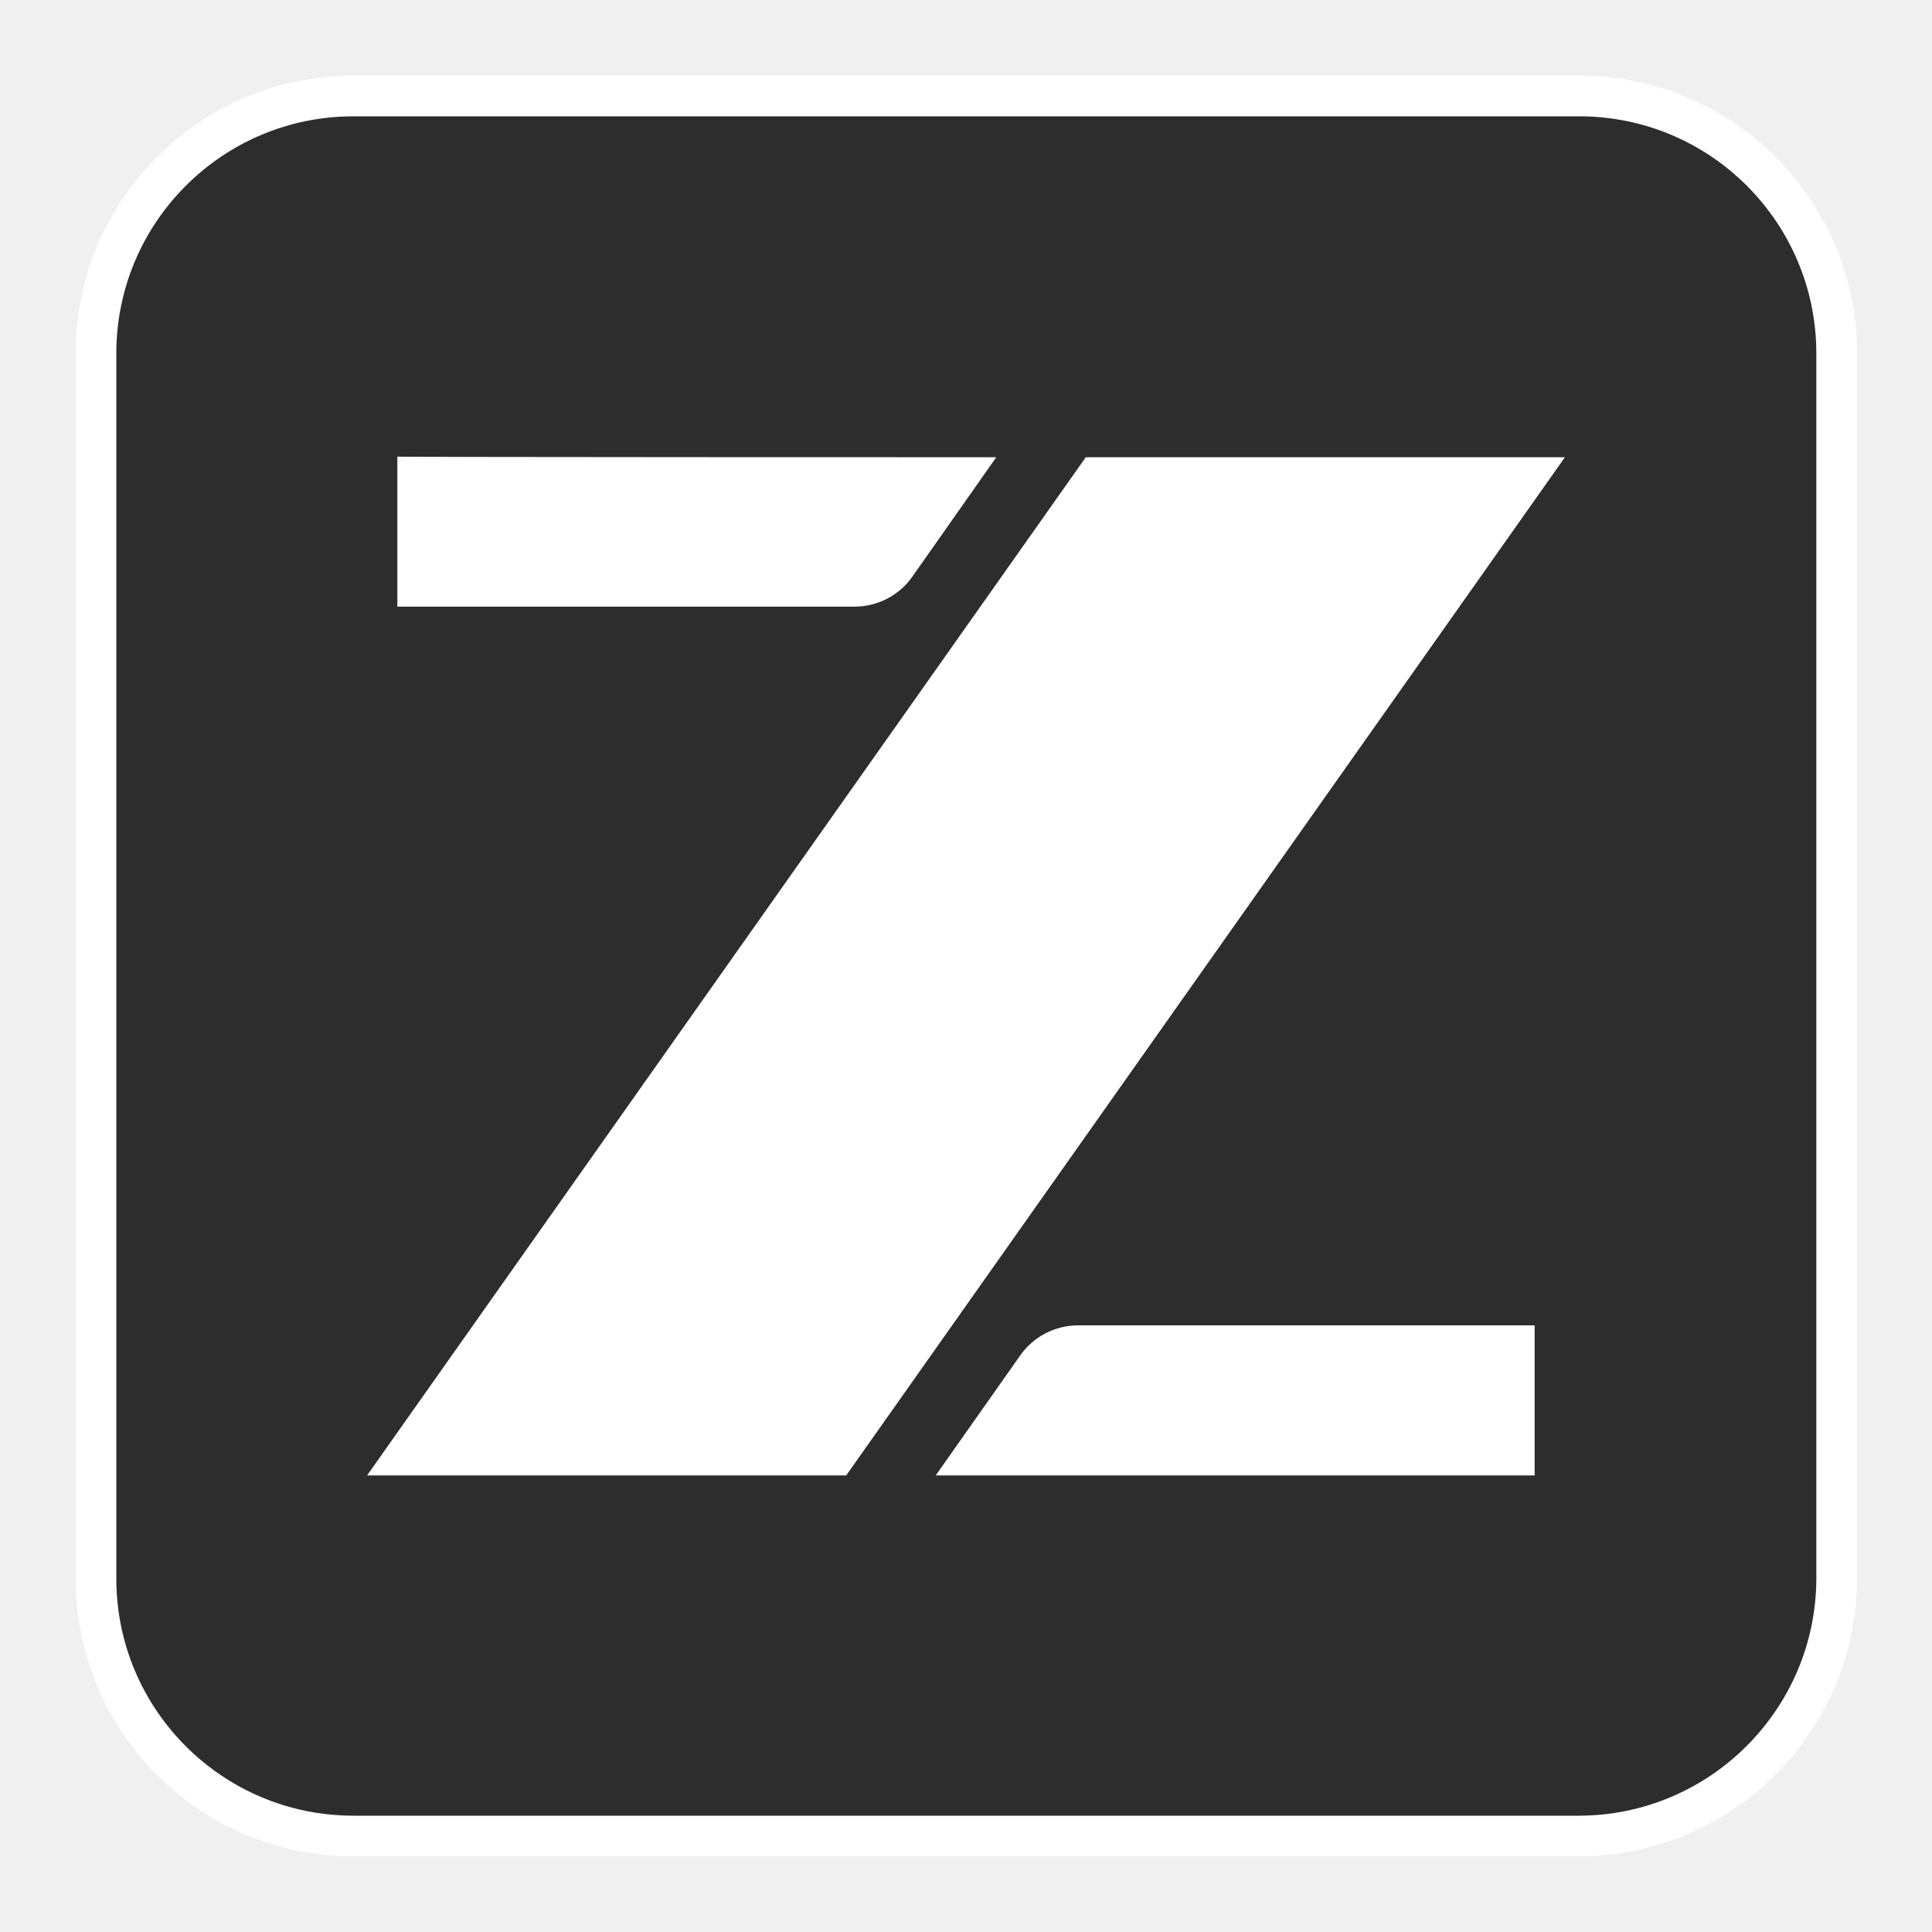
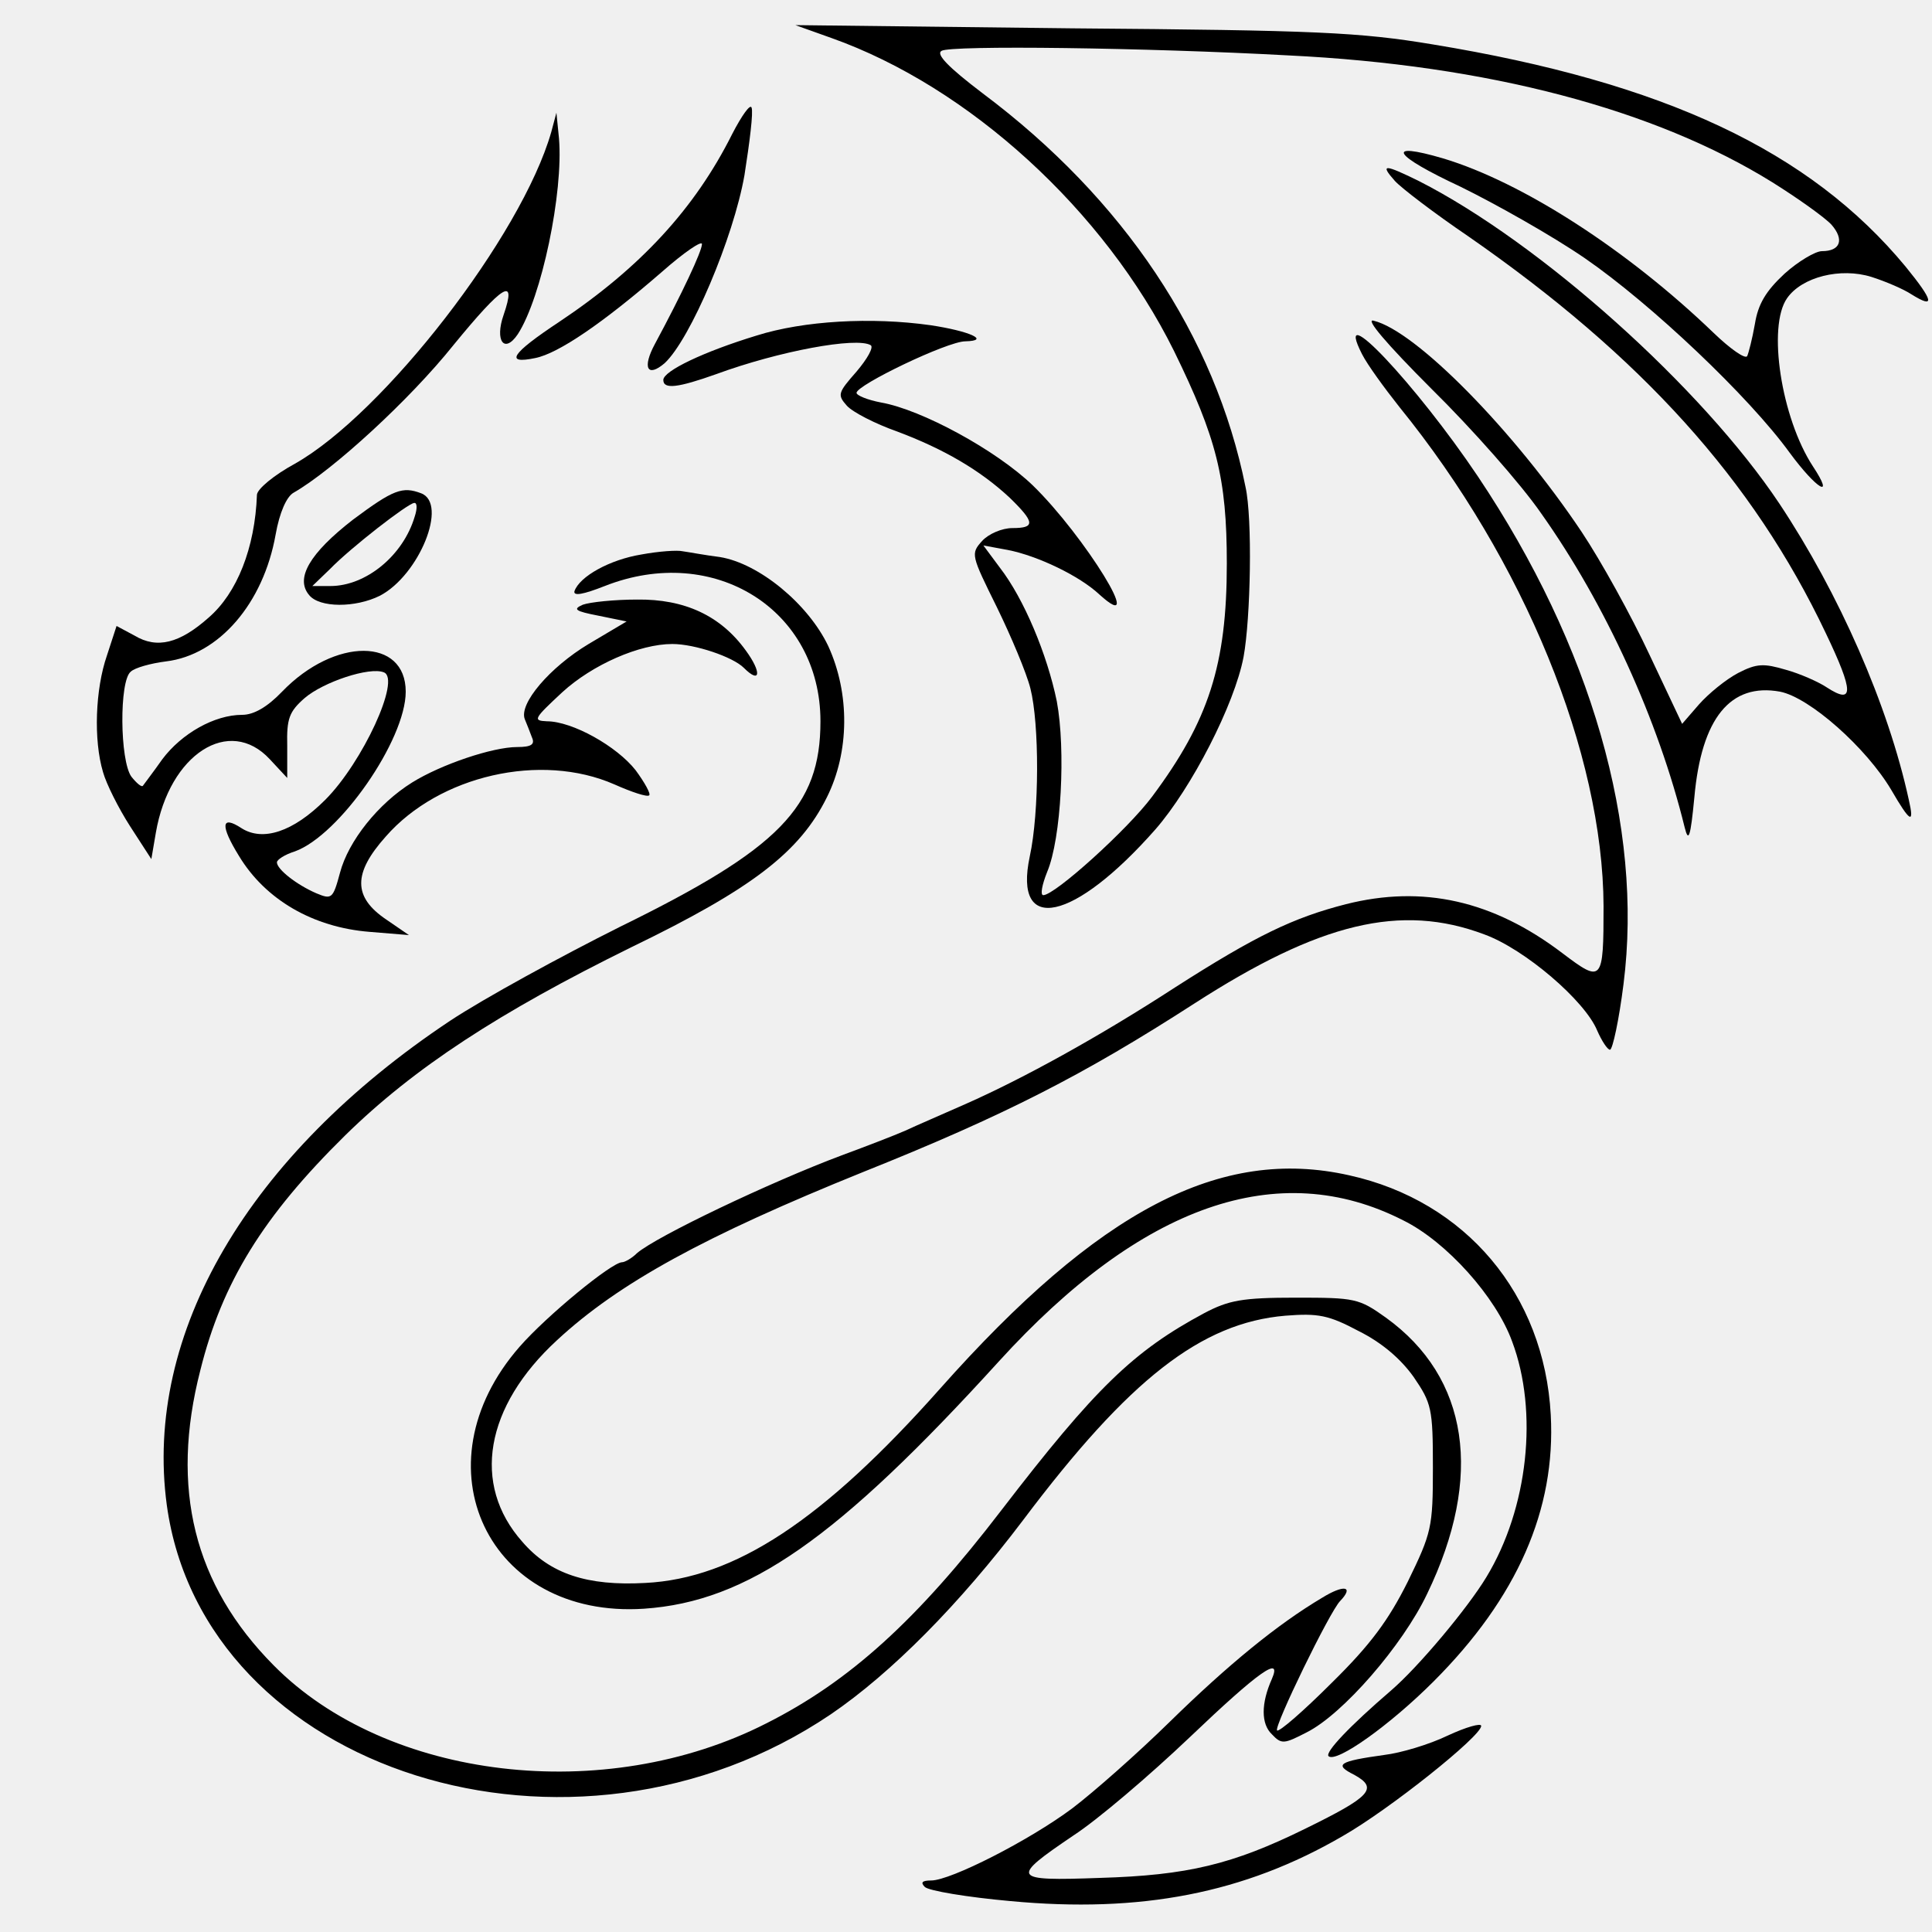
- <svg xmlns="http://www.w3.org/2000/svg" version="1.1" x="0px" y="0px" viewBox="0 0 30 30" style="enable-background:new 0 0 30 30;" xml:space="preserve">
-   <defs>
-     <style type="text/css">
-     .st194{fill:#2D2D2D;stroke:#FFFFFF;stroke-width:0.632;stroke-miterlimit:10;}
-     .st23{fill:#FFFFFF;}
- 
-     .z-breathe {
-       animation: breathe 2.5s ease-in-out infinite;
-     }
- 
-     @keyframes breathe {
-       0%, 100% { opacity: 0.7; }
-       50% { opacity: 1; }
-     }
-   </style>
-   </defs>
-   <g>
-     <path class="st194" d="M24.51,28.51H5.49c-2.21,0-4-1.79-4-4V5.49c0-2.21,1.79-4,4-4h19.03c2.21,0,4,1.79,4,4v19.03     C28.51,26.72,26.72,28.51,24.51,28.51z" />
-     <g class="z-breathe">
-       <path class="st23" d="M15.47,7.1l-1.3,1.85c-0.2,0.29-0.54,0.47-0.9,0.47h-7.1V7.09C6.16,7.1,15.47,7.1,15.47,7.1z" />
-       <polygon class="st23" points="24.3,7.1 13.14,22.91 5.7,22.91 16.86,7.1" />
-       <path class="st23" d="M14.53,22.91l1.31-1.86c0.2-0.29,0.54-0.47,0.9-0.47h7.09v2.33H14.53z" />
-     </g>
+ <svg xmlns="http://www.w3.org/2000/svg" version="1.0" width="300pt" height="300pt" viewBox="0 0 300 300" preserveAspectRatio="xMidYMid meet">
+   <g transform="translate(0,300) scale(0.1,-0.1)" fill="#000000" stroke="none">
+     <path d="M1291 2941 c214 -76 424 -268 532 -486 66 -135 82 -197 82 -330 0 -157 -28 -244 -116 -362 -38 -51 -151 -153 -169 -153 -5 0 -2 16 6 36 22 52 29 190 15 265 -15 73 -51 159 -88 207 l-26 35 38 -7 c46 -9 111 -40 142 -69 76 -69 -23 91 -103 169 -57 55 -173 118 -236 129 -21 4 -38 11 -38 15 0 12 141 80 169 80 40 1 6 16 -54 25 -92 13 -197 7 -270 -16 -82 -25 -145 -55 -145 -69 0 -15 23 -12 82 9 98 36 218 58 240 45 5 -3 -5 -21 -22 -41 -29 -33 -30 -36 -15 -53 9 -10 44 -28 78 -40 72 -27 129 -60 175 -103 39 -38 40 -47 4 -47 -16 0 -37 -9 -47 -20 -18 -20 -17 -22 23 -103 22 -45 46 -102 52 -126 14 -55 14 -192 -1 -261 -26 -122 69 -101 195 42 56 64 123 194 137 268 11 60 14 215 3 264 -47 234 -189 447 -408 611 -54 41 -73 61 -64 66 13 9 319 5 538 -7 311 -15 570 -84 752 -197 40 -25 82 -55 92 -66 20 -23 14 -41 -15 -41 -10 0 -37 -16 -58 -35 -29 -27 -41 -47 -46 -78 -4 -23 -10 -46 -12 -50 -3 -5 -26 11 -52 36 -134 129 -297 234 -420 271 -92 27 -78 5 27 -44 55 -27 142 -76 193 -111 103 -71 255 -215 318 -302 42 -57 71 -74 36 -21 -49 75 -71 217 -40 261 23 33 83 48 131 33 22 -7 50 -19 62 -27 37 -23 35 -11 -9 43 -149 180 -375 286 -734 345 -114 19 -181 22 -560 25 l-430 5 56 -20z" />
+     <path d="M1137 2792 c-58 -116 -143 -208 -269 -292 -74 -49 -85 -66 -37 -56 36 7 106 55 197 134 34 30 62 49 62 43 0 -11 -31 -77 -73 -155 -20 -37 -12 -53 15 -30 40 37 107 195 124 292 8 51 14 98 11 105 -2 6 -15 -12 -30 -41z" />
+     <path d="M856 2795 c-46 -161 -260 -437 -398 -515 -33 -18 -58 -39 -59 -48 -3 -83 -31 -153 -75 -191 -45 -40 -80 -49 -115 -28 l-28 15 -15 -46 c-18 -52 -21 -131 -6 -181 5 -18 24 -56 42 -84 l33 -51 7 41 c21 122 114 182 177 114 l27 -29 0 50 c-1 42 3 53 27 74 29 25 101 49 123 40 27 -10 -33 -140 -91 -198 -50 -50 -97 -65 -130 -44 -32 21 -33 4 -4 -43 41 -68 115 -111 203 -118 l61 -5 -35 24 c-52 35 -52 72 -1 129 83 95 241 131 355 81 27 -12 51 -20 54 -17 3 2 -7 20 -21 39 -29 37 -98 76 -138 76 -22 1 -20 4 24 45 47 43 120 75 171 75 35 0 94 -20 111 -37 26 -26 28 -7 3 27 -39 54 -95 80 -169 79 -35 0 -73 -4 -84 -8 -16 -7 -12 -10 24 -17 l44 -9 -59 -35 c-60 -36 -109 -93 -99 -117 3 -7 8 -20 11 -28 5 -11 -1 -15 -23 -15 -38 0 -118 -27 -163 -55 -53 -33 -99 -91 -112 -140 -11 -41 -13 -42 -37 -32 -30 13 -61 37 -61 48 0 4 12 12 28 17 69 25 172 173 172 248 0 84 -110 85 -192 0 -23 -24 -44 -36 -62 -36 -43 0 -94 -29 -124 -69 -14 -20 -28 -38 -30 -41 -2 -3 -10 4 -18 14 -18 25 -19 149 -1 163 6 6 31 13 55 16 82 10 151 90 170 197 6 34 17 59 28 65 61 35 180 144 248 229 77 94 99 108 78 47 -14 -40 1 -61 22 -30 37 57 71 220 64 304 l-4 40 -8 -30z" />
+     <path d="M2166 2719 c10 -11 61 -50 114 -86 268 -186 442 -378 555 -616 44 -92 44 -112 1 -84 -12 8 -41 21 -63 27 -34 10 -45 10 -74 -5 -19 -10 -46 -32 -61 -49 l-26 -30 -51 108 c-28 60 -75 145 -105 190 -105 157 -257 312 -323 328 -14 4 20 -36 90 -106 62 -61 139 -148 170 -193 100 -141 182 -321 223 -488 6 -24 9 -15 15 47 11 123 56 178 133 164 46 -9 134 -87 173 -153 29 -50 36 -54 27 -15 -32 147 -108 320 -201 460 -120 180 -371 405 -560 501 -53 26 -61 27 -37 0z" />
+     <path d="M2115 2450 c8 -16 35 -53 58 -82 194 -239 316 -538 317 -775 0 -118 -2 -120 -64 -73 -108 82 -217 106 -336 76 -82 -21 -140 -49 -265 -129 -120 -78 -237 -142 -325 -181 -36 -16 -78 -34 -95 -42 -16 -7 -60 -24 -98 -38 -112 -42 -288 -126 -318 -152 -8 -8 -19 -14 -23 -14 -16 0 -117 -83 -159 -131 -162 -185 -49 -423 193 -407 161 11 300 108 551 384 221 243 434 318 628 219 67 -33 144 -119 169 -188 41 -109 25 -259 -40 -366 -29 -48 -105 -139 -148 -176 -64 -55 -103 -96 -97 -102 12 -11 95 48 163 116 130 130 190 267 182 414 -10 187 -132 332 -313 372 -200 45 -389 -54 -635 -331 -182 -205 -319 -295 -458 -302 -90 -5 -148 14 -191 64 -79 89 -58 210 54 313 96 89 230 162 475 261 220 88 343 151 515 262 194 125 320 156 450 107 63 -23 156 -103 175 -149 7 -16 16 -30 20 -30 4 0 14 46 21 102 31 244 -50 525 -226 788 -96 143 -227 282 -180 190z" />
+     <path d="M548 2193 c-67 -52 -90 -91 -68 -117 16 -20 72 -20 110 -1 61 32 106 143 64 159 -29 11 -43 6 -106 -41z m96 5 c-18 -61 -76 -108 -131 -108 l-28 0 27 26 c33 34 121 102 131 103 5 1 5 -9 1 -21z" />
+     <path d="M996 2139 c-49 -8 -96 -34 -104 -57 -2 -8 14 -5 47 8 170 67 335 -37 335 -210 0 -133 -64 -198 -311 -319 -92 -46 -211 -111 -264 -146 -314 -209 -476 -486 -440 -752 57 -415 630 -596 1031 -325 94 64 200 171 299 302 164 218 276 306 407 317 51 4 67 1 114 -24 36 -18 65 -43 85 -71 28 -41 30 -49 30 -141 0 -93 -2 -101 -39 -177 -30 -60 -58 -98 -118 -157 -44 -44 -82 -77 -85 -74 -5 6 82 185 98 201 22 23 6 26 -28 5 -69 -41 -145 -103 -237 -193 -50 -49 -118 -109 -151 -134 -67 -50 -189 -112 -219 -112 -14 0 -17 -3 -10 -10 6 -6 66 -16 133 -22 202 -19 363 12 516 101 72 41 215 155 215 171 0 5 -24 -2 -52 -15 -29 -14 -73 -27 -98 -30 -72 -10 -79 -15 -47 -31 38 -21 25 -34 -77 -84 -112 -55 -182 -72 -318 -76 -138 -5 -140 -1 -41 66 37 24 118 93 180 152 109 104 144 128 128 91 -17 -38 -17 -70 0 -86 15 -16 19 -15 54 3 56 28 149 135 187 215 88 182 65 336 -64 429 -42 30 -48 31 -140 31 -83 0 -104 -4 -142 -24 -110 -59 -169 -116 -315 -306 -131 -171 -236 -266 -365 -331 -251 -128 -589 -88 -765 90 -124 125 -161 275 -114 458 34 137 98 240 225 365 107 105 239 191 444 292 188 91 262 148 304 233 35 70 36 161 2 235 -31 65 -107 128 -168 138 -24 3 -50 8 -58 9 -8 2 -37 0 -64 -5z" />
  </g>
</svg>
